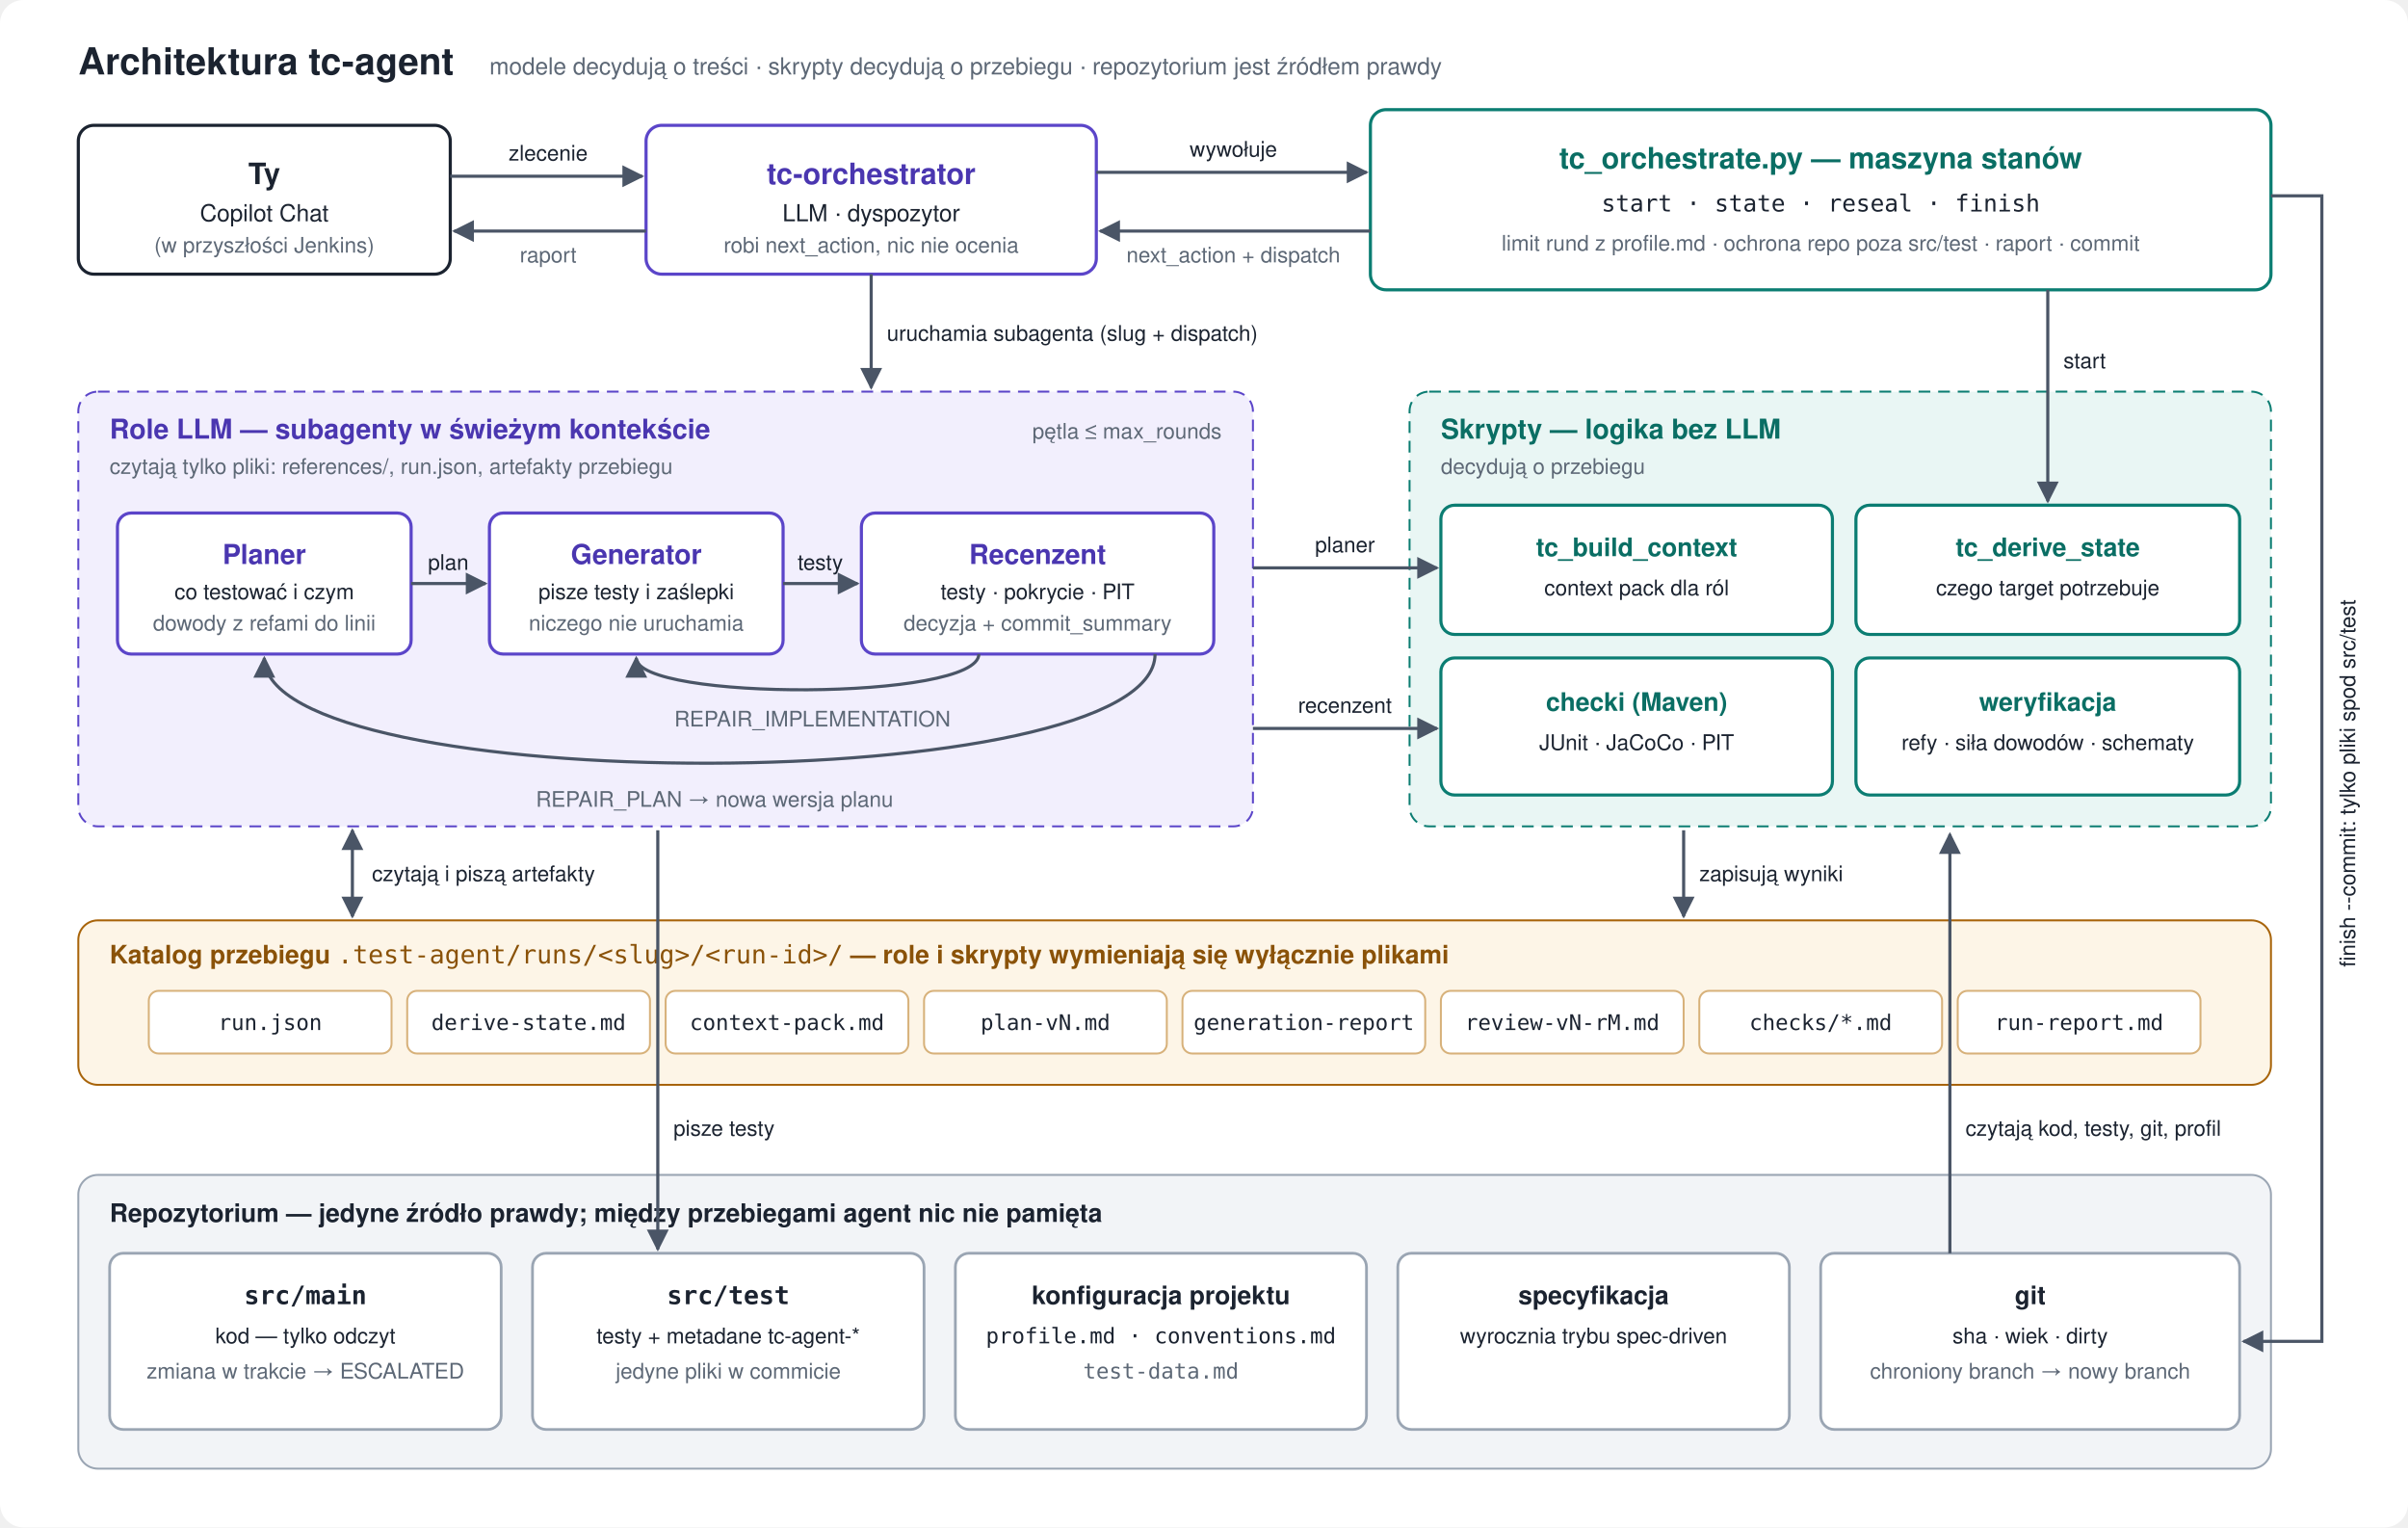
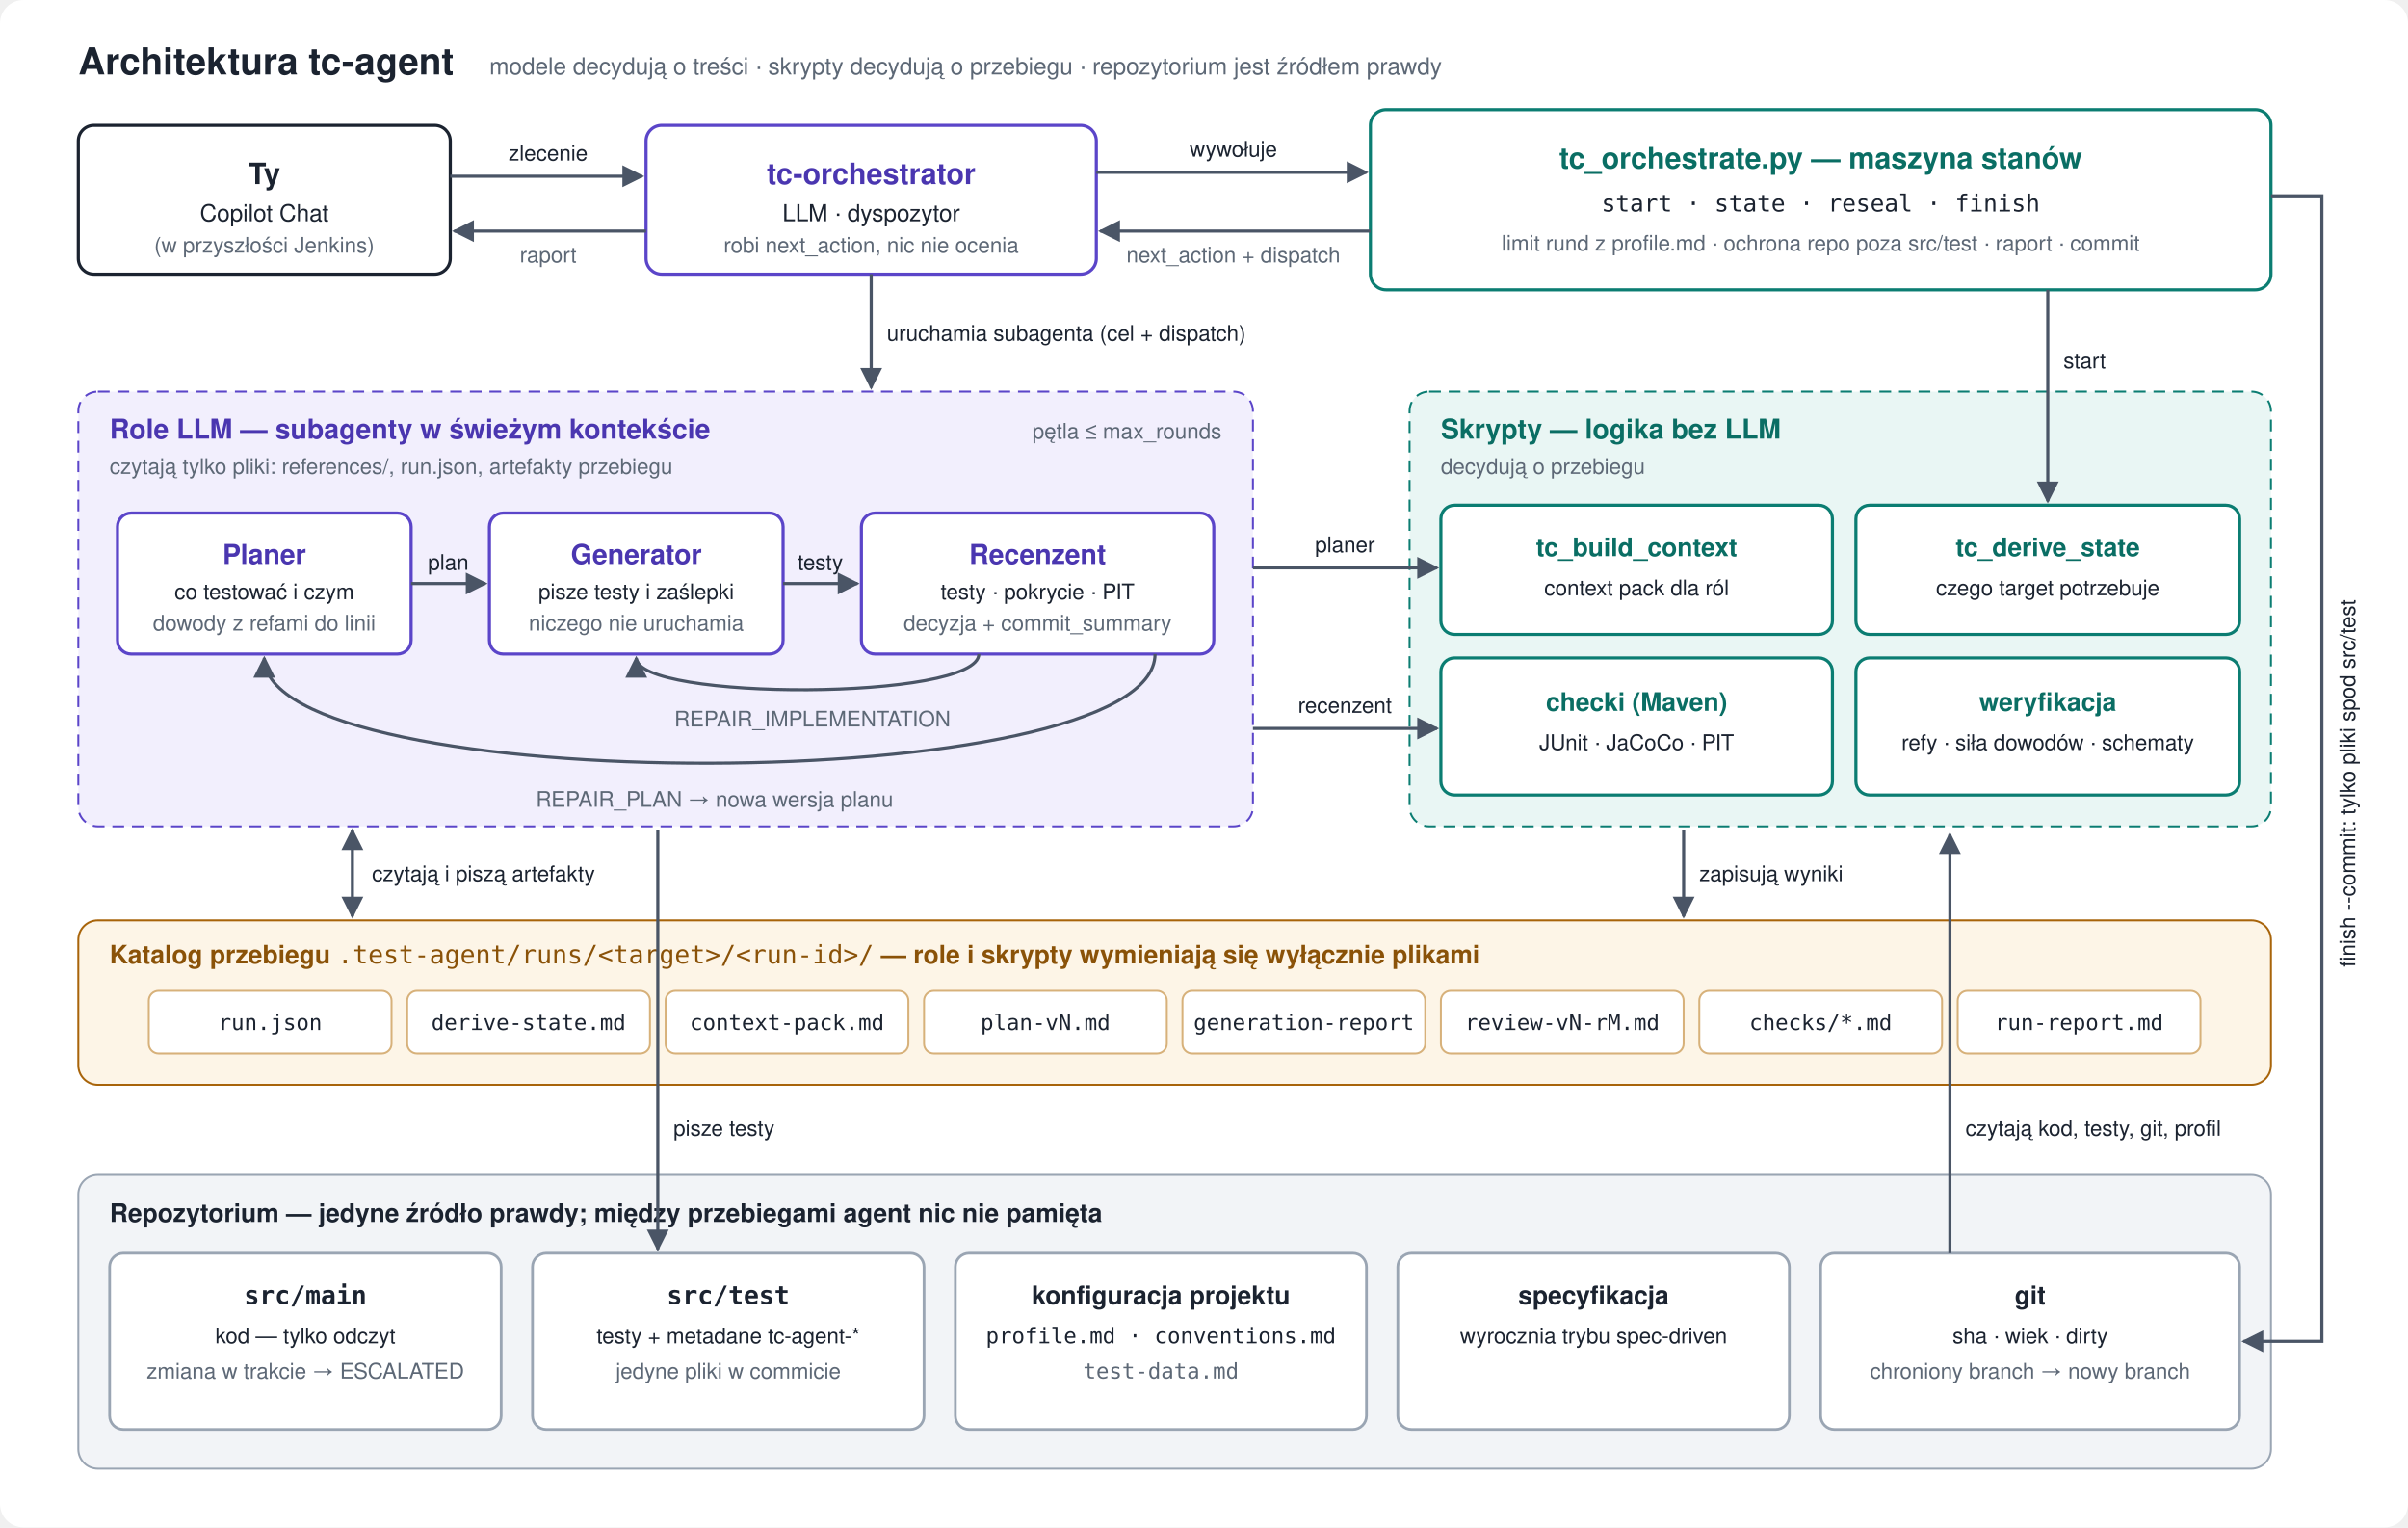
<svg xmlns="http://www.w3.org/2000/svg" viewBox="0 0 1230 780" role="img" font-family="'Segoe UI', 'IBM Plex Sans', Helvetica, Arial, sans-serif" aria-label="Architektura tc-agent: orchestrator LLM wykonuje next_action ze skryptu tc_orchestrate.py; role LLM (planer, generator, recenzent) pracują w pętli i wymieniają się plikami w katalogu przebiegu; skrypty bez LLM liczą stan, budują context pack, uruchamiają Mavena i weryfikują plan; repozytorium jest jedynym źródłem prawdy, a commit obejmuje tylko src/test.">
  <style>
    .bg { fill: #ffffff; }
    .fg { fill: #1b2330; } .mu { fill: #5d6876; }
    .ln { stroke: #4a5566; fill: none; stroke-width: 1.6; }
    .ah { fill: #4a5566; }
    .llm-g { fill: #f2effd; stroke: #5b45c9; stroke-dasharray: 6 4; }
    .llm   { fill: #ffffff; stroke: #5b45c9; stroke-width: 1.6; }
    .llm-t { fill: #4a36b0; }
    .det-g { fill: #e9f6f4; stroke: #0b7d72; stroke-dasharray: 6 4; }
    .det   { fill: #ffffff; stroke: #0b7d72; stroke-width: 1.6; }
    .det-t { fill: #0a6e64; }
    .run-g { fill: #fdf5e7; stroke: #a8640a; }
    .chip  { fill: #ffffff; stroke: #d7b17a; }
    .run-t { fill: #8a5208; }
    .repo-g { fill: #f2f4f7; stroke: #9aa5b3; }
    .repo  { fill: #ffffff; stroke: #9aa5b3; stroke-width: 1.4; }
    .hum   { fill: #ffffff; stroke: #1b2330; stroke-width: 1.6; }
    .b { font-weight: 700; } .s { font-size: 12px; } .xs { font-size: 11px; } .m { font-family: 'Cascadia Mono', 'IBM Plex Mono', Consolas, monospace; }
    @media (prefers-color-scheme: dark) {
      .bg { fill: #12171f; } .fg { fill: #e4e9f0; } .mu { fill: #9aa5b3; }
      .ln { stroke: #aab4c2; } .ah { fill: #aab4c2; }
      .llm-g { fill: #1f1a38; stroke: #a493ff; } .llm { fill: #171d27; stroke: #a493ff; } .llm-t { fill: #c3b8ff; }
      .det-g { fill: #0f2a28; stroke: #3cc3b3; } .det { fill: #171d27; stroke: #3cc3b3; } .det-t { fill: #6fdccf; }
      .run-g { fill: #2c2110; stroke: #f0a648; } .chip { fill: #171d27; stroke: #8a6631; } .run-t { fill: #f4bb6c; }
      .repo-g { fill: #19202a; stroke: #5d6876; } .repo { fill: #171d27; stroke: #5d6876; } .hum { fill: #171d27; stroke: #e4e9f0; }
    }
  </style>
  <defs>
    <marker id="a" viewBox="0 0 10 10" refX="9" refY="5" markerWidth="7" markerHeight="7" orient="auto-start-reverse">
      <path d="M0,0 L10,5 L0,10 z" class="ah" />
    </marker>
  </defs>
  <rect class="bg" x="0" y="0" width="1230" height="780" rx="12" />
  <text class="fg b" x="40" y="38" font-size="19">Architektura tc-agent</text>
  <text class="mu s" x="250" y="38">modele decydują o treści · skrypty decydują o przebiegu · repozytorium jest źródłem prawdy</text>
  <rect class="hum" x="40" y="64" width="190" height="76" rx="8" />
  <text class="fg b" x="135" y="94" text-anchor="middle" font-size="15">Ty</text>
  <text class="fg s" x="135" y="113" text-anchor="middle">Copilot Chat</text>
  <text class="mu xs" x="135" y="129" text-anchor="middle">(w przyszłości Jenkins)</text>
  <rect class="llm" x="330" y="64" width="230" height="76" rx="8" />
  <text class="llm-t b" x="445" y="94" text-anchor="middle" font-size="15">tc-orchestrator</text>
  <text class="fg s" x="445" y="113" text-anchor="middle">LLM · dyspozytor</text>
  <text class="mu xs" x="445" y="129" text-anchor="middle">robi next_action, nic nie ocenia</text>
  <rect class="det" x="700" y="56" width="460" height="92" rx="8" />
  <text class="det-t b" x="930" y="86" text-anchor="middle" font-size="15">tc_orchestrate.py — maszyna stanów</text>
  <text class="fg s m" x="930" y="108" text-anchor="middle">start · state · reseal · finish</text>
  <text class="mu xs" x="930" y="128" text-anchor="middle">limit rund z profile.md · ochrona repo poza src/test · raport · commit</text>
  <line class="ln" x1="230" y1="90" x2="328" y2="90" marker-end="url(#a)" />
  <text class="fg xs" x="280" y="82" text-anchor="middle">zlecenie</text>
  <line class="ln" x1="330" y1="118" x2="232" y2="118" marker-end="url(#a)" />
  <text class="mu xs" x="280" y="134" text-anchor="middle">raport</text>
  <line class="ln" x1="560" y1="88" x2="698" y2="88" marker-end="url(#a)" />
  <text class="fg xs" x="630" y="80" text-anchor="middle">wywołuje</text>
  <line class="ln" x1="700" y1="118" x2="562" y2="118" marker-end="url(#a)" />
  <text class="mu xs" x="630" y="134" text-anchor="middle">next_action + dispatch</text>
  <rect class="llm-g" x="40" y="200" width="600" height="222" rx="10" />
  <text class="llm-t b" x="56" y="224" font-size="14">Role LLM — subagenty w świeżym kontekście</text>
  <text class="mu xs" x="56" y="242">czytają tylko pliki: references/, run.json, artefakty przebiegu</text>
  <text class="mu xs" x="624" y="224" text-anchor="end">pętla ≤ max_rounds</text>
  <line class="ln" x1="445" y1="140" x2="445" y2="198" marker-end="url(#a)" />
-   <text class="fg xs" x="453" y="174">uruchamia subagenta (slug + dispatch)</text>
+   <text class="fg xs" x="453" y="174">uruchamia subagenta (cel + dispatch)</text>
  <rect class="llm" x="60" y="262" width="150" height="72" rx="7" />
  <text class="llm-t b" x="135" y="288" text-anchor="middle" font-size="14">Planer</text>
  <text class="fg xs" x="135" y="306" text-anchor="middle">co testować i czym</text>
  <text class="mu xs" x="135" y="322" text-anchor="middle">dowody z refami do linii</text>
  <rect class="llm" x="250" y="262" width="150" height="72" rx="7" />
  <text class="llm-t b" x="325" y="288" text-anchor="middle" font-size="14">Generator</text>
  <text class="fg xs" x="325" y="306" text-anchor="middle">pisze testy i zaślepki</text>
  <text class="mu xs" x="325" y="322" text-anchor="middle">niczego nie uruchamia</text>
  <rect class="llm" x="440" y="262" width="180" height="72" rx="7" />
  <text class="llm-t b" x="530" y="288" text-anchor="middle" font-size="14">Recenzent</text>
  <text class="fg xs" x="530" y="306" text-anchor="middle">testy · pokrycie · PIT</text>
  <text class="mu xs" x="530" y="322" text-anchor="middle">decyzja + commit_summary</text>
  <line class="ln" x1="210" y1="298" x2="248" y2="298" marker-end="url(#a)" />
  <text class="fg xs" x="229" y="291" text-anchor="middle">plan</text>
  <line class="ln" x1="400" y1="298" x2="438" y2="298" marker-end="url(#a)" />
  <text class="fg xs" x="419" y="291" text-anchor="middle">testy</text>
  <path class="ln" d="M500,334 C500,358 325,358 325,336" marker-end="url(#a)" />
  <text class="mu xs" x="415" y="371" text-anchor="middle">REPAIR_IMPLEMENTATION</text>
  <path class="ln" d="M590,334 C590,408 135,408 135,336" marker-end="url(#a)" />
  <text class="mu xs" x="365" y="412" text-anchor="middle">REPAIR_PLAN → nowa wersja planu</text>
  <rect class="det-g" x="720" y="200" width="440" height="222" rx="10" />
  <text class="det-t b" x="736" y="224" font-size="14">Skrypty — logika bez LLM</text>
  <text class="mu xs" x="736" y="242">decydują o przebiegu</text>
  <line class="ln" x1="1046" y1="148" x2="1046" y2="256" marker-end="url(#a)" />
  <text class="fg xs" x="1054" y="188">start</text>
  <rect class="det" x="736" y="258" width="200" height="66" rx="7" />
  <text class="det-t b" x="836" y="284" text-anchor="middle" font-size="13">tc_build_context</text>
  <text class="fg xs" x="836" y="304" text-anchor="middle">context pack dla ról</text>
  <rect class="det" x="948" y="258" width="196" height="66" rx="7" />
  <text class="det-t b" x="1046" y="284" text-anchor="middle" font-size="13">tc_derive_state</text>
  <text class="fg xs" x="1046" y="304" text-anchor="middle">czego target potrzebuje</text>
  <rect class="det" x="736" y="336" width="200" height="70" rx="7" />
  <text class="det-t b" x="836" y="363" text-anchor="middle" font-size="13">checki (Maven)</text>
  <text class="fg xs" x="836" y="383" text-anchor="middle">JUnit · JaCoCo · PIT</text>
  <rect class="det" x="948" y="336" width="196" height="70" rx="7" />
  <text class="det-t b" x="1046" y="363" text-anchor="middle" font-size="13">weryfikacja</text>
  <text class="fg xs" x="1046" y="383" text-anchor="middle">refy · siła dowodów · schematy</text>
  <line class="ln" x1="640" y1="290" x2="734" y2="290" marker-end="url(#a)" />
  <text class="fg xs" x="687" y="282" text-anchor="middle">planer</text>
  <line class="ln" x1="640" y1="372" x2="734" y2="372" marker-end="url(#a)" />
  <text class="fg xs" x="687" y="364" text-anchor="middle">recenzent</text>
  <rect class="run-g" x="40" y="470" width="1120" height="84" rx="10" />
-   <text class="run-t b" x="56" y="492" font-size="13">Katalog przebiegu <tspan class="m" font-weight="400">.test-agent/runs/&lt;slug&gt;/&lt;run-id&gt;/</tspan> — role i skrypty wymieniają się wyłącznie plikami</text>
+   <text class="run-t b" x="56" y="492" font-size="13">Katalog przebiegu <tspan class="m" font-weight="400">.test-agent/runs/&lt;target&gt;/&lt;run-id&gt;/</tspan> — role i skrypty wymieniają się wyłącznie plikami</text>
  <g class="m" font-size="11">
    <rect class="chip" x="76" y="506" width="124" height="32" rx="5" />
    <text class="fg" x="138" y="526" text-anchor="middle">run.json</text>
    <rect class="chip" x="208" y="506" width="124" height="32" rx="5" />
    <text class="fg" x="270" y="526" text-anchor="middle">derive-state.md</text>
    <rect class="chip" x="340" y="506" width="124" height="32" rx="5" />
    <text class="fg" x="402" y="526" text-anchor="middle">context-pack.md</text>
    <rect class="chip" x="472" y="506" width="124" height="32" rx="5" />
    <text class="fg" x="534" y="526" text-anchor="middle">plan-vN.md</text>
    <rect class="chip" x="604" y="506" width="124" height="32" rx="5" />
    <text class="fg" x="666" y="526" text-anchor="middle">generation-report</text>
    <rect class="chip" x="736" y="506" width="124" height="32" rx="5" />
    <text class="fg" x="798" y="526" text-anchor="middle">review-vN-rM.md</text>
    <rect class="chip" x="868" y="506" width="124" height="32" rx="5" />
    <text class="fg" x="930" y="526" text-anchor="middle">checks/*.md</text>
    <rect class="chip" x="1000" y="506" width="124" height="32" rx="5" />
    <text class="fg" x="1062" y="526" text-anchor="middle">run-report.md</text>
  </g>
  <line class="ln" x1="180" y1="424" x2="180" y2="468" marker-start="url(#a)" marker-end="url(#a)" />
  <text class="fg xs" x="190" y="450">czytają i piszą artefakty</text>
  <line class="ln" x1="860" y1="424" x2="860" y2="468" marker-end="url(#a)" />
  <text class="fg xs" x="868" y="450">zapisują wyniki</text>
  <rect class="repo-g" x="40" y="600" width="1120" height="150" rx="10" />
  <text class="fg b" x="56" y="624" font-size="13">Repozytorium — jedyne źródło prawdy; między przebiegami agent nic nie pamięta</text>
  <rect class="repo" x="56" y="640" width="200" height="90" rx="7" />
  <text class="fg b m" x="156" y="666" text-anchor="middle" font-size="13">src/main</text>
  <text class="fg xs" x="156" y="686" text-anchor="middle">kod — tylko odczyt</text>
  <text class="mu xs" x="156" y="704" text-anchor="middle">zmiana w trakcie → ESCALATED</text>
  <rect class="repo" x="272" y="640" width="200" height="90" rx="7" />
  <text class="fg b m" x="372" y="666" text-anchor="middle" font-size="13">src/test</text>
  <text class="fg xs" x="372" y="686" text-anchor="middle">testy + metadane tc-agent-*</text>
  <text class="mu xs" x="372" y="704" text-anchor="middle">jedyne pliki w commicie</text>
  <rect class="repo" x="488" y="640" width="210" height="90" rx="7" />
  <text class="fg b" x="593" y="666" text-anchor="middle" font-size="13">konfiguracja projektu</text>
  <text class="fg xs m" x="593" y="686" text-anchor="middle">profile.md · conventions.md</text>
  <text class="mu xs m" x="593" y="704" text-anchor="middle">test-data.md</text>
  <rect class="repo" x="714" y="640" width="200" height="90" rx="7" />
  <text class="fg b" x="814" y="666" text-anchor="middle" font-size="13">specyfikacja</text>
  <text class="fg xs" x="814" y="686" text-anchor="middle">wyrocznia trybu spec-driven</text>
  <rect class="repo" x="930" y="640" width="214" height="90" rx="7" />
  <text class="fg b" x="1037" y="666" text-anchor="middle" font-size="13">git</text>
  <text class="fg xs" x="1037" y="686" text-anchor="middle">sha · wiek · dirty</text>
  <text class="mu xs" x="1037" y="704" text-anchor="middle">chroniony branch → nowy branch</text>
  <line class="ln" x1="336" y1="424" x2="336" y2="638" marker-end="url(#a)" />
  <text class="fg xs" x="344" y="580">pisze testy</text>
  <line class="ln" x1="996" y1="426" x2="996" y2="640" marker-start="url(#a)" />
  <text class="fg xs" x="1004" y="580">czytają kod, testy, git, profil</text>
  <path class="ln" d="M1160,100 H1186 V685 H1146" marker-end="url(#a)" />
  <text class="fg xs" x="1203" y="400" text-anchor="middle" transform="rotate(-90 1203 400)">finish --commit: tylko pliki spod src/test</text>
</svg>
